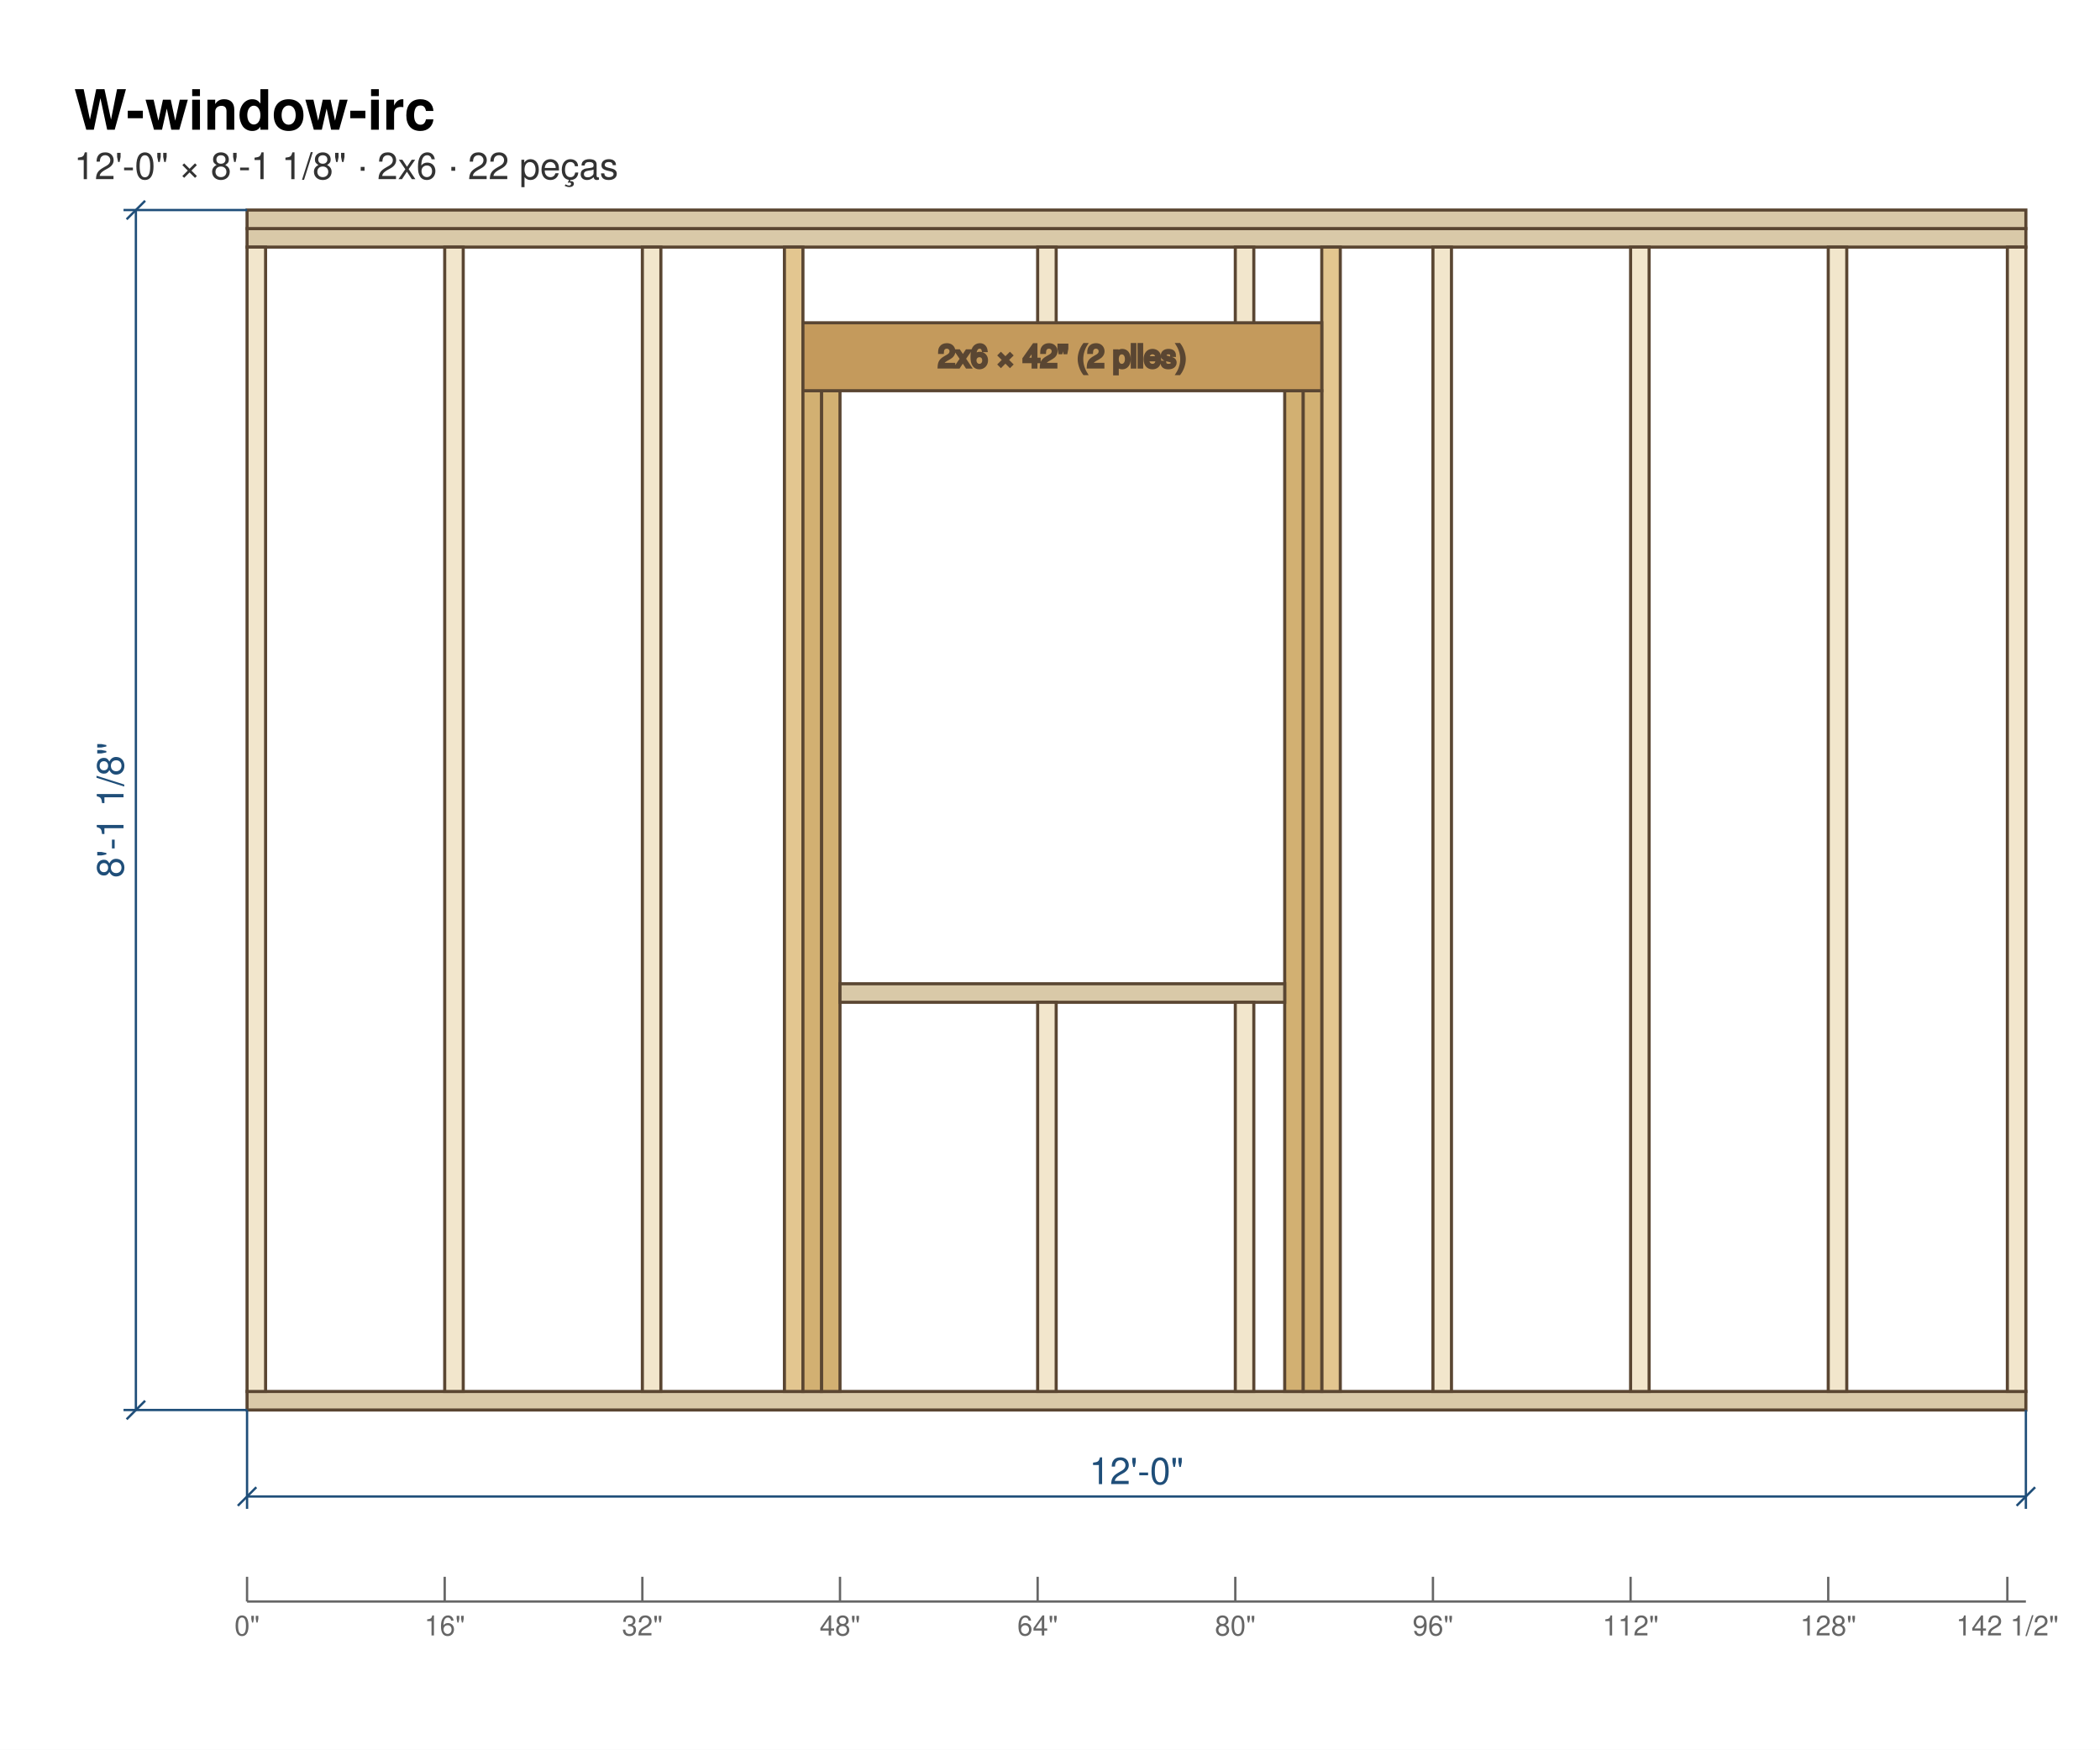
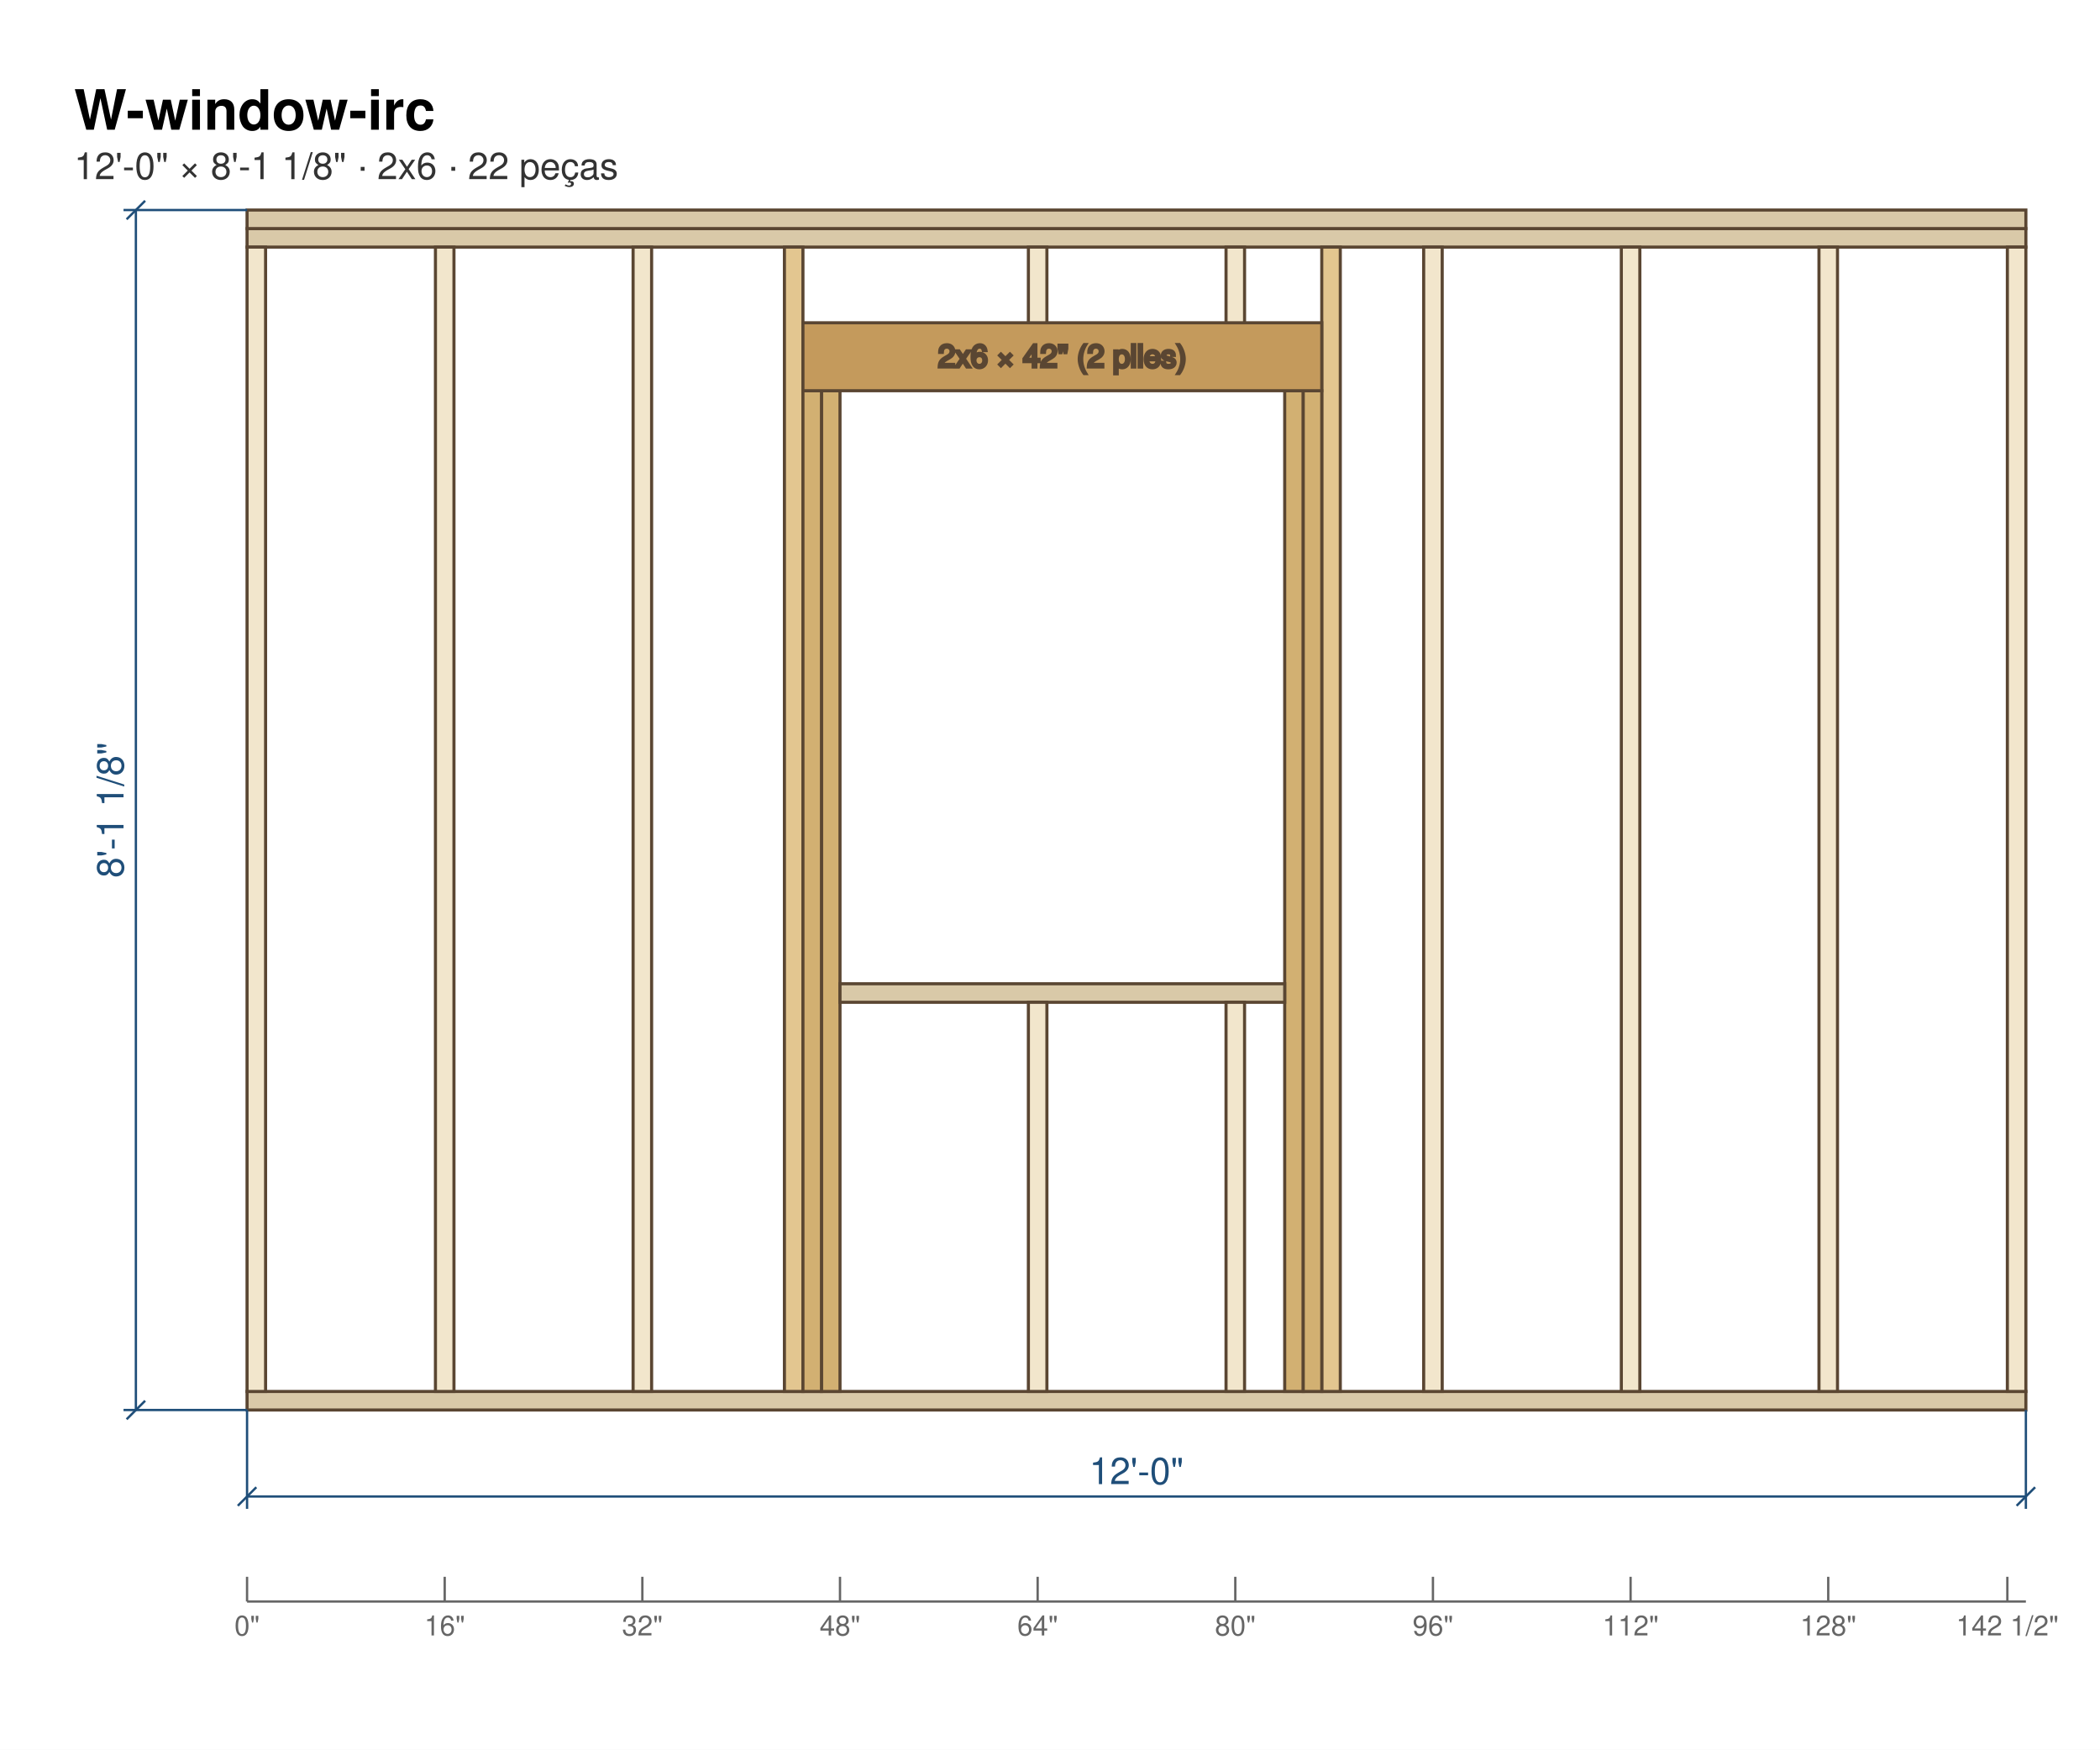
<svg xmlns="http://www.w3.org/2000/svg" width="680" height="566.5" viewBox="0 0 680 566.5" font-family="Helvetica, Arial, sans-serif">
  <rect width="680" height="566.5" fill="#ffffff" />
  <text x="24" y="42" font-size="18" font-weight="bold" fill="#000">W-window-irc</text>
  <text x="24" y="58" font-size="12" fill="#333">12'-0" × 8'-1 1/8" · 2x6 · 22 peças</text>
  <rect x="80" y="68" width="576" height="388.5" fill="none" stroke="#999" stroke-width="0.5" stroke-dasharray="4 3" />
  <g class="members" stroke="#5a4632" stroke-width="1">
    <rect class="member bottomPlate" x="80" y="450.5" width="576" height="6" fill="#d9c9a8" />
    <rect class="member topPlate" x="80" y="74" width="576" height="6" fill="#d9c9a8" />
    <rect class="member doubleTopPlate" x="80" y="68" width="576" height="6" fill="#d9c9a8" />
    <rect class="member stud" x="80" y="80" width="6" height="370.5" fill="#f2e6cc" />
-     <rect class="member stud" x="144" y="80" width="6" height="370.5" fill="#f2e6cc" />
-     <rect class="member stud" x="208" y="80" width="6" height="370.5" fill="#f2e6cc" />
-     <rect class="member stud" x="464" y="80" width="6" height="370.5" fill="#f2e6cc" />
-     <rect class="member stud" x="528" y="80" width="6" height="370.5" fill="#f2e6cc" />
-     <rect class="member stud" x="592" y="80" width="6" height="370.5" fill="#f2e6cc" />
+     <rect class="member stud" x="141" y="80" width="6" height="370.5" fill="#f2e6cc" />
+     <rect class="member stud" x="205" y="80" width="6" height="370.5" fill="#f2e6cc" />
+     <rect class="member stud" x="461" y="80" width="6" height="370.5" fill="#f2e6cc" />
+     <rect class="member stud" x="525" y="80" width="6" height="370.5" fill="#f2e6cc" />
+     <rect class="member stud" x="589" y="80" width="6" height="370.5" fill="#f2e6cc" />
    <rect class="member stud" x="650" y="80" width="6" height="370.5" fill="#f2e6cc" />
    <rect class="member kingStud" x="254" y="80" width="6" height="370.5" fill="#e3c690" />
    <rect class="member kingStud" x="428" y="80" width="6" height="370.5" fill="#e3c690" />
    <rect class="member jackStud" x="266" y="126.5" width="6" height="324" fill="#d2b072" />
    <rect class="member jackStud" x="416" y="126.5" width="6" height="324" fill="#d2b072" />
    <rect class="member jackStud" x="260" y="126.5" width="6" height="324" fill="#d2b072" />
    <rect class="member jackStud" x="422" y="126.5" width="6" height="324" fill="#d2b072" />
    <rect class="member header" x="260" y="104.5" width="168" height="22" fill="#c49a5c" />
    <text x="344" y="115.5" font-size="10" fill="#000" text-anchor="middle" dominant-baseline="middle">2x6 × 42" (2 plies)</text>
    <rect class="member sill" x="272" y="318.5" width="144" height="6" fill="#d9c9a8" />
-     <rect class="member cripple" x="336" y="324.5" width="6" height="126" fill="#f2e6cc" />
-     <rect class="member cripple" x="400" y="324.5" width="6" height="126" fill="#f2e6cc" />
-     <rect class="member cripple" x="336" y="80" width="6" height="24.5" fill="#f2e6cc" />
-     <rect class="member cripple" x="400" y="80" width="6" height="24.5" fill="#f2e6cc" />
+     <rect class="member cripple" x="333" y="324.5" width="6" height="126" fill="#f2e6cc" />
+     <rect class="member cripple" x="397" y="324.5" width="6" height="126" fill="#f2e6cc" />
+     <rect class="member cripple" x="333" y="80" width="6" height="24.5" fill="#f2e6cc" />
+     <rect class="member cripple" x="397" y="80" width="6" height="24.5" fill="#f2e6cc" />
  </g>
  <g class="dim dim-length" stroke="#1f4e79" stroke-width="0.75" fill="none">
    <line x1="80" y1="456.5" x2="80" y2="488.5" />
    <line x1="656" y1="456.5" x2="656" y2="488.5" />
    <line x1="80" y1="484.5" x2="656" y2="484.5" />
    <line x1="77" y1="487.5" x2="83" y2="481.5" />
    <line x1="653" y1="487.5" x2="659" y2="481.5" />
  </g>
  <text x="368" y="480.5" font-size="12" fill="#1f4e79" text-anchor="middle">12'-0"</text>
  <g class="dim dim-height" stroke="#1f4e79" stroke-width="0.75" fill="none">
    <line x1="80" y1="68" x2="40" y2="68" />
    <line x1="80" y1="456.5" x2="40" y2="456.5" />
    <line x1="44" y1="68" x2="44" y2="456.5" />
    <line x1="41" y1="71" x2="47" y2="65" />
    <line x1="41" y1="459.5" x2="47" y2="453.5" />
  </g>
  <text x="40" y="262.25" font-size="12" fill="#1f4e79" text-anchor="middle" transform="rotate(-90 40 262.25)">8'-1 1/8"</text>
  <g class="layout" stroke="#666" stroke-width="0.75">
    <line x1="80" y1="518.5" x2="656" y2="518.5" />
    <line x1="80" y1="510.5" x2="80" y2="518.5" />
    <line x1="144" y1="510.5" x2="144" y2="518.5" />
    <line x1="208" y1="510.5" x2="208" y2="518.5" />
    <line x1="272" y1="510.5" x2="272" y2="518.5" />
    <line x1="336" y1="510.5" x2="336" y2="518.5" />
    <line x1="400" y1="510.5" x2="400" y2="518.5" />
    <line x1="464" y1="510.5" x2="464" y2="518.5" />
    <line x1="528" y1="510.5" x2="528" y2="518.5" />
    <line x1="592" y1="510.5" x2="592" y2="518.5" />
    <line x1="650" y1="510.5" x2="650" y2="518.5" />
  </g>
  <text x="80" y="529.5" font-size="9" fill="#666" text-anchor="middle">0"</text>
  <text x="144" y="529.5" font-size="9" fill="#666" text-anchor="middle">16"</text>
  <text x="208" y="529.5" font-size="9" fill="#666" text-anchor="middle">32"</text>
  <text x="272" y="529.5" font-size="9" fill="#666" text-anchor="middle">48"</text>
  <text x="336" y="529.5" font-size="9" fill="#666" text-anchor="middle">64"</text>
  <text x="400" y="529.5" font-size="9" fill="#666" text-anchor="middle">80"</text>
  <text x="464" y="529.5" font-size="9" fill="#666" text-anchor="middle">96"</text>
  <text x="528" y="529.5" font-size="9" fill="#666" text-anchor="middle">112"</text>
  <text x="592" y="529.5" font-size="9" fill="#666" text-anchor="middle">128"</text>
  <text x="650" y="529.5" font-size="9" fill="#666" text-anchor="middle">142 1/2"</text>
</svg>
